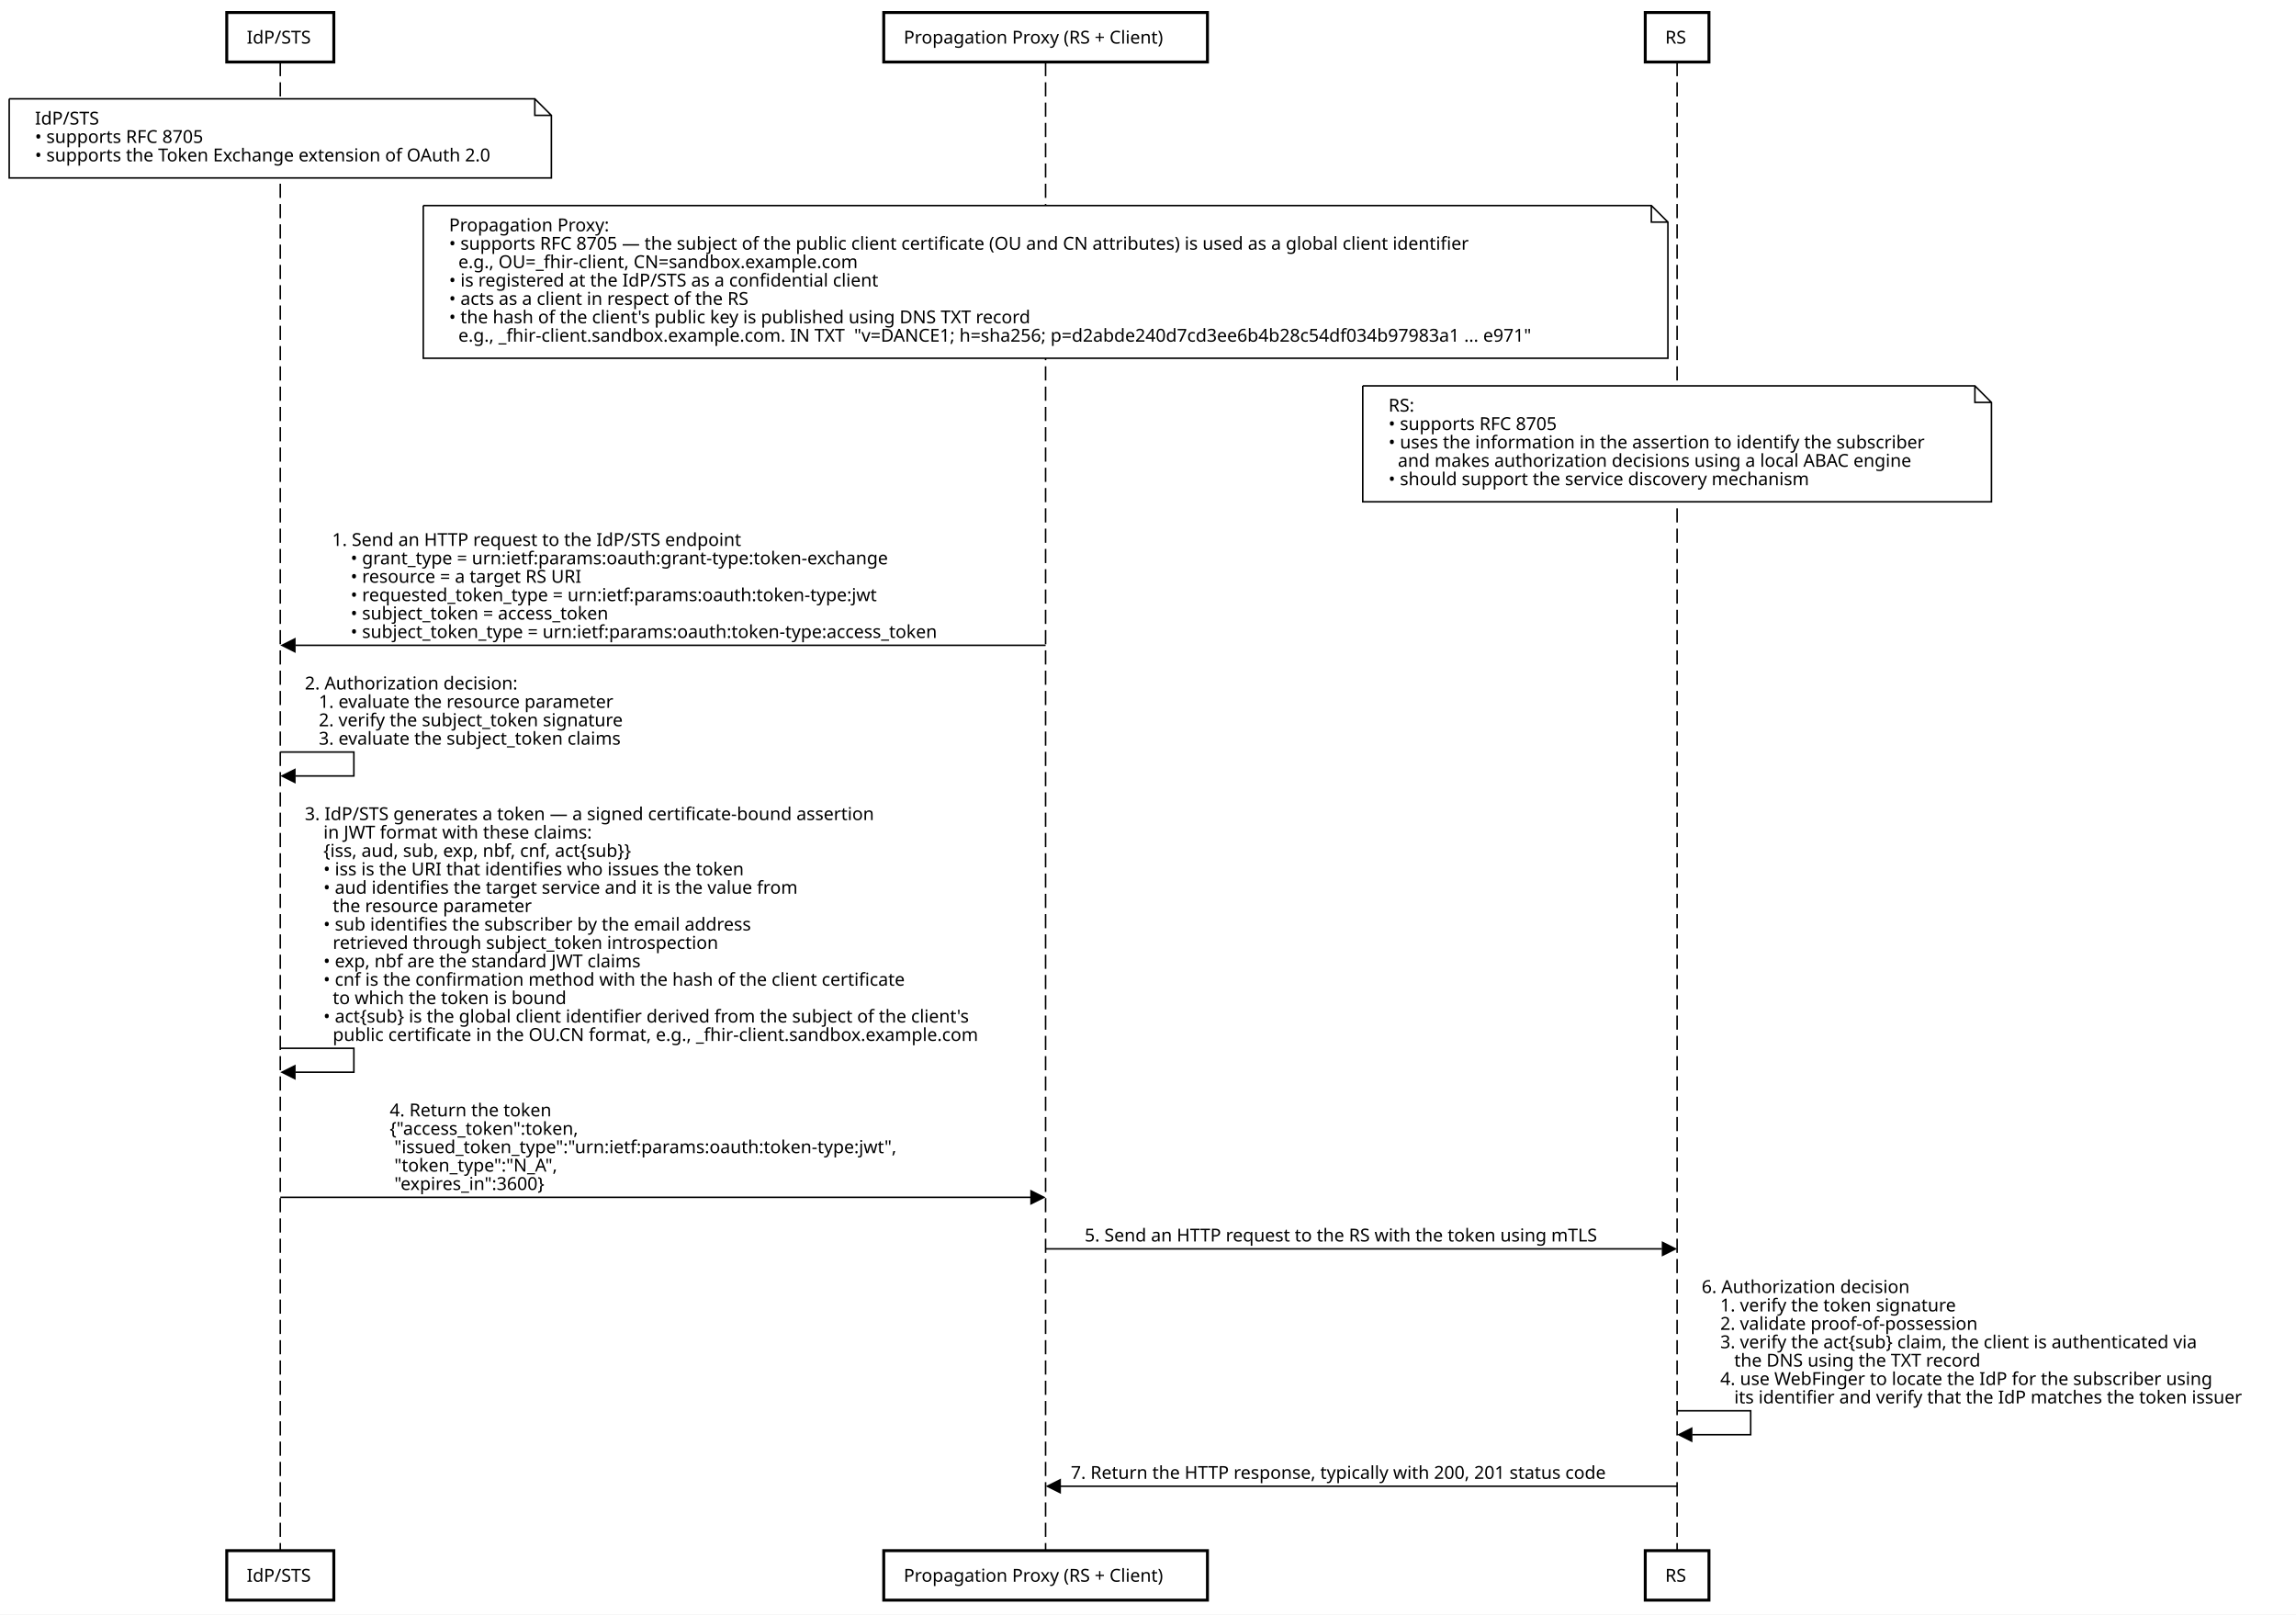
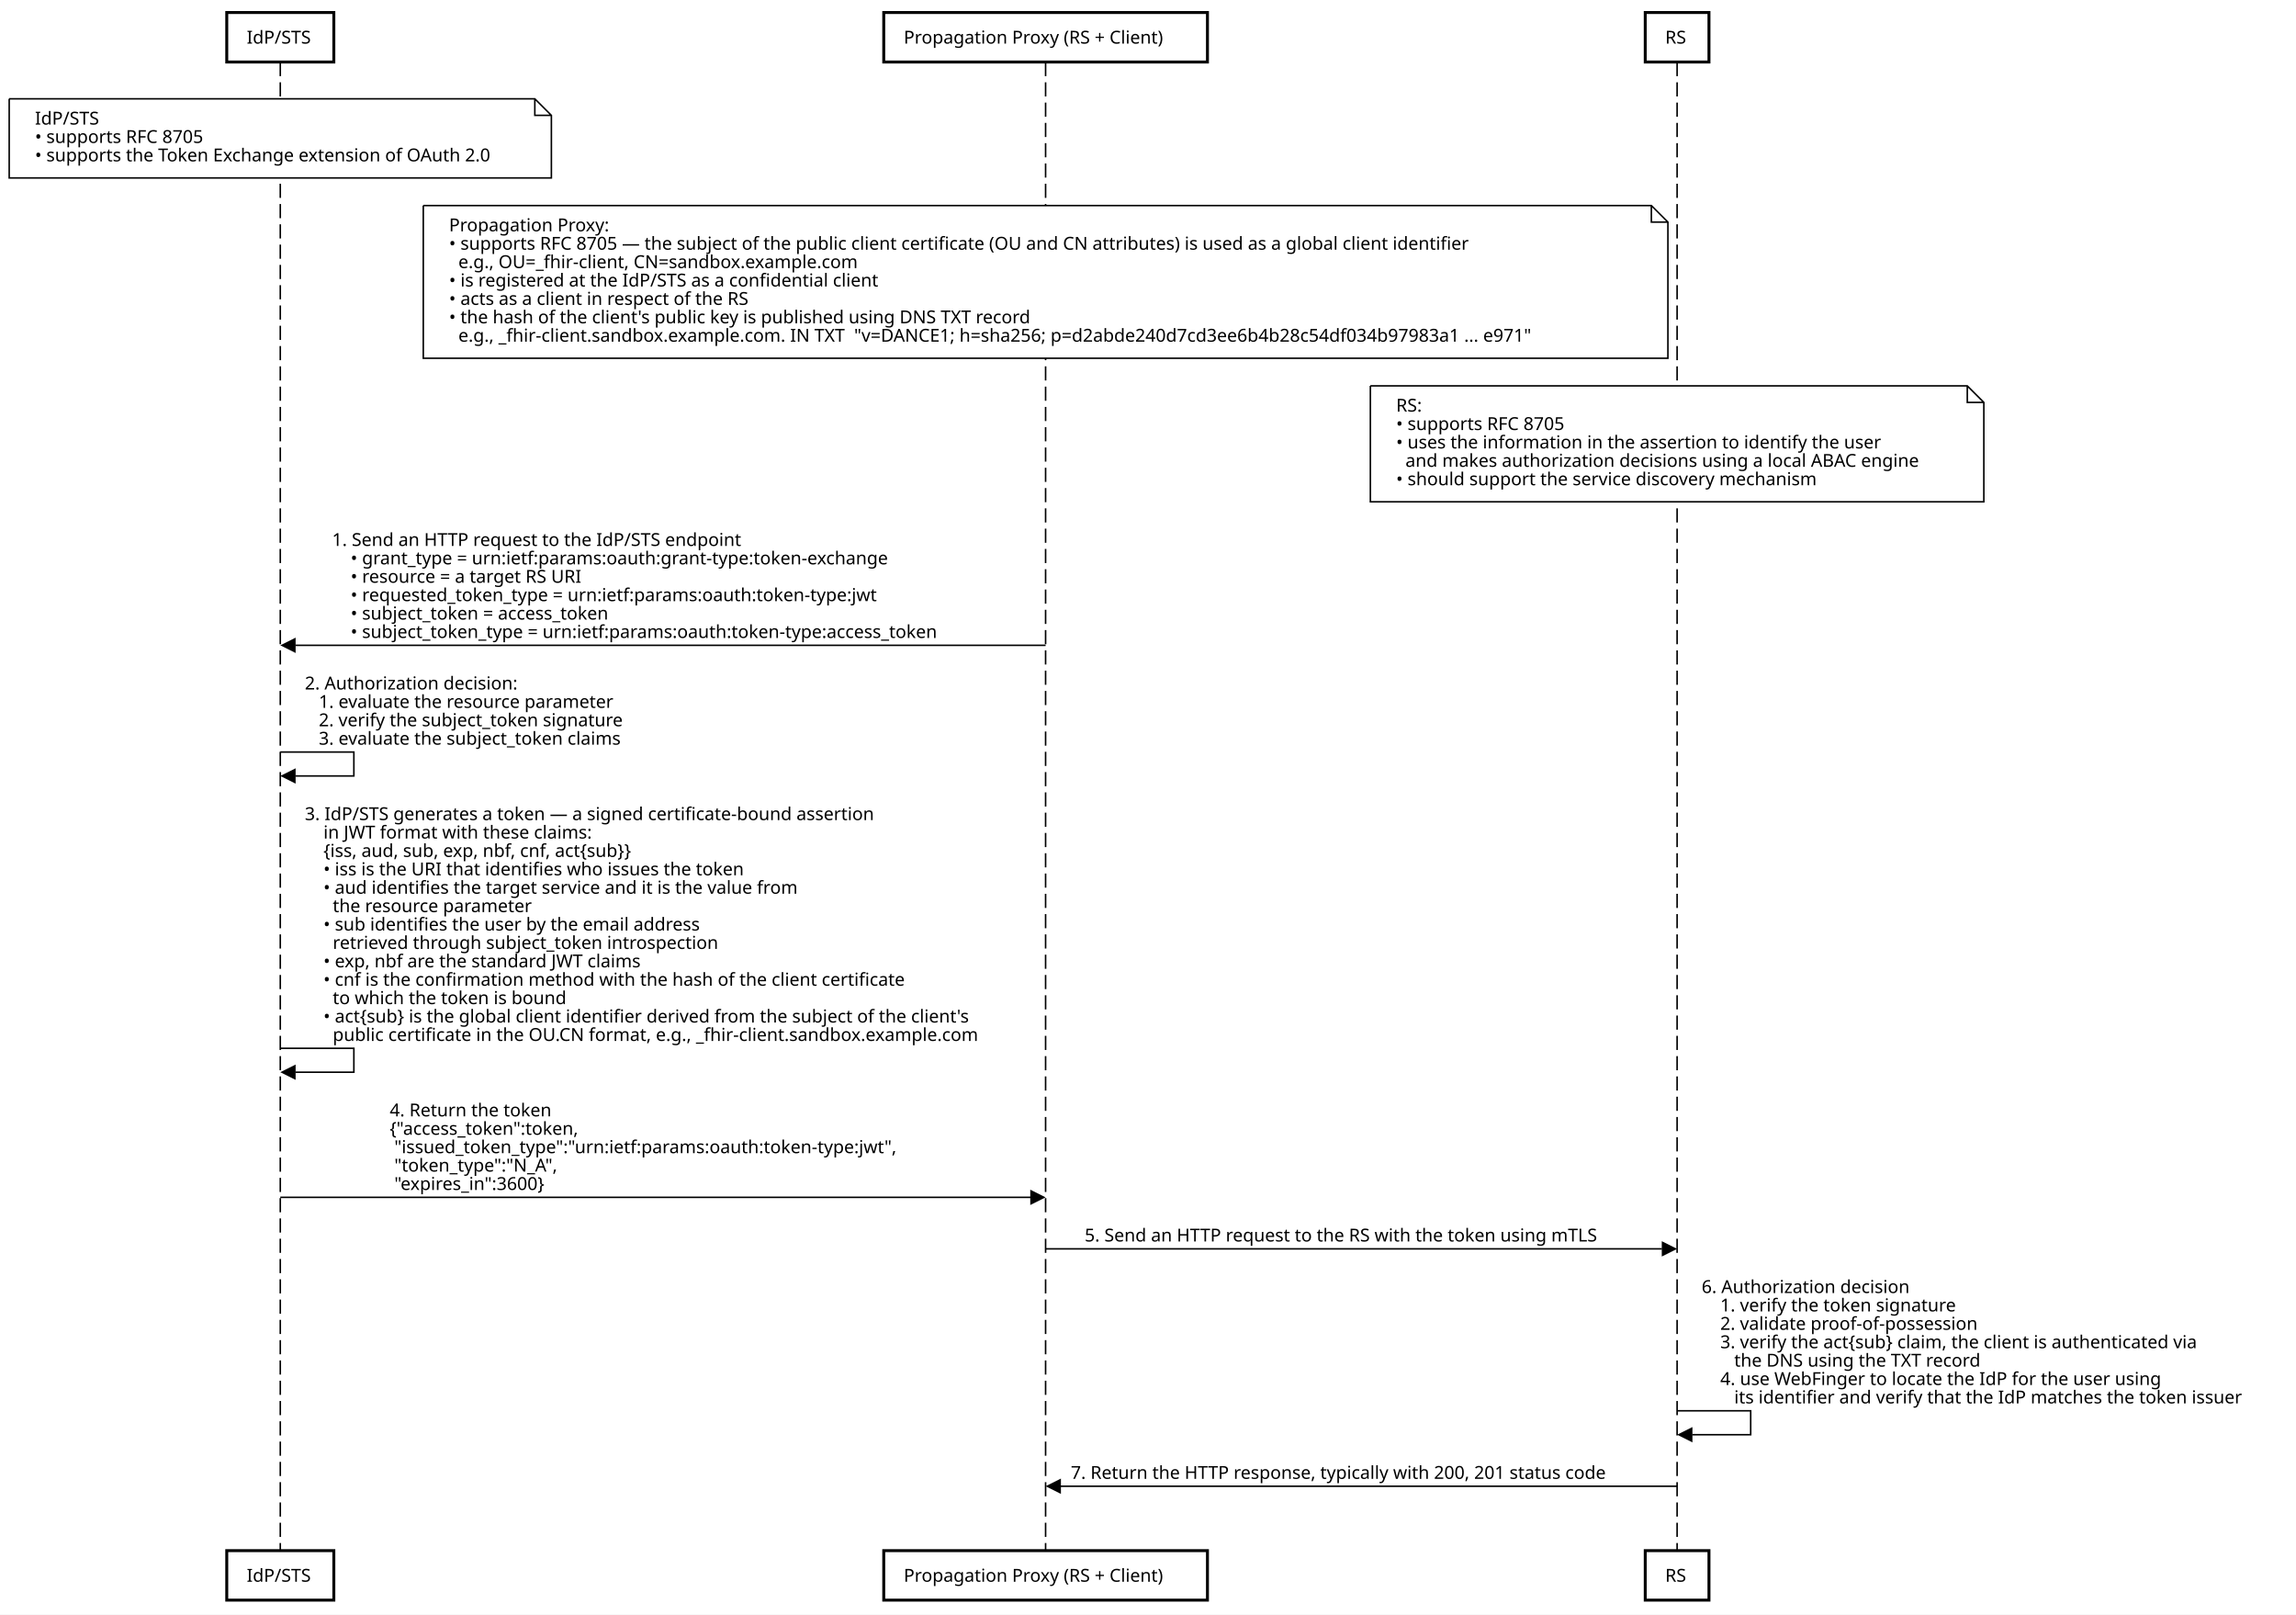
<svg xmlns="http://www.w3.org/2000/svg" version="1.1" width="1882" height="1323">
  <defs />
  <g>
    <g />
    <g />
    <g />
    <g />
    <g />
    <g />
    <g />
    <g />
    <g />
    <g />
    <g />
    <g />
    <g />
    <g />
    <g />
    <g />
    <g />
    <g />
    <g />
    <g />
    <g />
    <g />
    <g />
    <g />
    <g />
    <g />
    <g />
    <g />
    <g />
    <g />
    <g />
    <g />
    <g />
    <g />
    <g />
    <g />
    <g />
    <g />
    <g />
    <g />
    <g />
    <g />
    <g />
    <g />
    <g />
    <g />
    <g />
    <g />
    <g />
    <g />
    <g />
    <g />
    <g />
    <g />
    <g />
    <g>
      <rect fill="white" stroke="none" x="0" y="0" width="1882" height="1323" />
    </g>
    <g />
    <g>
      <path fill="none" stroke="black" paint-order="fill stroke markers" d=" M 229.749 50.815 L 229.749 1270.678" stroke-miterlimit="10" stroke-width="1.257" stroke-dasharray="11.599,5.026" />
      <path fill="none" stroke="black" paint-order="fill stroke markers" d=" M 857.06 50.815 L 857.06 1270.678" stroke-miterlimit="10" stroke-width="1.257" stroke-dasharray="11.599,5.026" />
      <path fill="none" stroke="black" paint-order="fill stroke markers" d=" M 1374.701 50.815 L 1374.701 1270.678" stroke-miterlimit="10" stroke-width="1.257" stroke-dasharray="11.599,5.026" />
    </g>
    <g>
      <path fill="none" stroke="none" />
      <g>
        <path fill="white" stroke="black" paint-order="fill stroke markers" d=" M 185.864 10.253 L 273.635 10.253 L 273.635 50.815 L 185.864 50.815 L 185.864 10.253 Z" stroke-miterlimit="10" stroke-width="2.413" stroke-dasharray="" />
      </g>
      <g>
        <text fill="black" stroke="none" font-family="sans-serif" font-size="11pt" font-style="normal" font-weight="normal" text-decoration="normal" x="202.224" y="35.736" text-anchor="start" dominant-baseline="alphabetic" xml:space="preserve">IdP/STS</text>
      </g>
      <path fill="none" stroke="none" />
      <g>
        <path fill="white" stroke="black" paint-order="fill stroke markers" d=" M 724.392 10.253 L 989.729 10.253 L 989.729 50.815 L 724.392 50.815 L 724.392 10.253 Z" stroke-miterlimit="10" stroke-width="2.413" stroke-dasharray="" />
      </g>
      <g>
        <text fill="black" stroke="none" font-family="sans-serif" font-size="11pt" font-style="normal" font-weight="normal" text-decoration="normal" x="740.752" y="35.736" text-anchor="start" dominant-baseline="alphabetic" xml:space="preserve">Propagation Proxy (RS + Client)</text>
      </g>
      <path fill="none" stroke="none" />
      <g>
        <path fill="white" stroke="black" paint-order="fill stroke markers" d=" M 1348.583 10.253 L 1400.82 10.253 L 1400.82 50.815 L 1348.583 50.815 L 1348.583 10.253 Z" stroke-miterlimit="10" stroke-width="2.413" stroke-dasharray="" />
      </g>
      <g>
        <text fill="black" stroke="none" font-family="sans-serif" font-size="11pt" font-style="normal" font-weight="normal" text-decoration="normal" x="1364.943" y="35.736" text-anchor="start" dominant-baseline="alphabetic" xml:space="preserve">RS</text>
      </g>
      <path fill="none" stroke="none" />
      <g>
        <path fill="white" stroke="black" paint-order="fill stroke markers" d=" M 185.864 1270.678 L 273.635 1270.678 L 273.635 1311.239 L 185.864 1311.239 L 185.864 1270.678 Z" stroke-miterlimit="10" stroke-width="2.413" stroke-dasharray="" />
      </g>
      <g>
        <text fill="black" stroke="none" font-family="sans-serif" font-size="11pt" font-style="normal" font-weight="normal" text-decoration="normal" x="202.224" y="1296.161" text-anchor="start" dominant-baseline="alphabetic" xml:space="preserve">IdP/STS</text>
      </g>
      <path fill="none" stroke="none" />
      <g>
        <path fill="white" stroke="black" paint-order="fill stroke markers" d=" M 724.392 1270.678 L 989.729 1270.678 L 989.729 1311.239 L 724.392 1311.239 L 724.392 1270.678 Z" stroke-miterlimit="10" stroke-width="2.413" stroke-dasharray="" />
      </g>
      <g>
        <text fill="black" stroke="none" font-family="sans-serif" font-size="11pt" font-style="normal" font-weight="normal" text-decoration="normal" x="740.752" y="1296.161" text-anchor="start" dominant-baseline="alphabetic" xml:space="preserve">Propagation Proxy (RS + Client)</text>
      </g>
      <path fill="none" stroke="none" />
      <g>
        <path fill="white" stroke="black" paint-order="fill stroke markers" d=" M 1348.583 1270.678 L 1400.82 1270.678 L 1400.82 1311.239 L 1348.583 1311.239 L 1348.583 1270.678 Z" stroke-miterlimit="10" stroke-width="2.413" stroke-dasharray="" />
      </g>
      <g>
        <text fill="black" stroke="none" font-family="sans-serif" font-size="11pt" font-style="normal" font-weight="normal" text-decoration="normal" x="1364.943" y="1296.161" text-anchor="start" dominant-baseline="alphabetic" xml:space="preserve">RS</text>
      </g>
    </g>
    <g>
      <path fill="white" stroke="black" paint-order="fill stroke markers" d=" M 7.539 80.972 L 438.389 80.972 L 451.96 94.543 L 451.96 145.811 L 7.539 145.811 L 7.539 80.972 M 438.389 80.972 L 438.389 94.543 L 451.96 94.543" stroke-miterlimit="10" stroke-width="1.257" stroke-dasharray="" />
      <g>
        <text fill="black" stroke="none" font-family="sans-serif" font-size="11pt" font-style="normal" font-weight="normal" text-decoration="normal" x="28.649" y="102.082" text-anchor="start" dominant-baseline="alphabetic" xml:space="preserve">IdP/STS</text>
        <text fill="black" stroke="none" font-family="sans-serif" font-size="11pt" font-style="normal" font-weight="normal" text-decoration="normal" x="28.649" y="117.161" text-anchor="start" dominant-baseline="alphabetic" xml:space="preserve">• supports RFC 8705</text>
        <text fill="black" stroke="none" font-family="sans-serif" font-size="11pt" font-style="normal" font-weight="normal" text-decoration="normal" x="28.649" y="132.24" text-anchor="start" dominant-baseline="alphabetic" xml:space="preserve">• supports the Token Exchange extension of OAuth 2.0</text>
      </g>
      <path fill="white" stroke="black" paint-order="fill stroke markers" d=" M 346.959 168.429 L 1353.591 168.429 L 1367.162 181.999 L 1367.162 293.581 L 346.959 293.581 L 346.959 168.429 M 1353.591 168.429 L 1353.591 181.999 L 1367.162 181.999" stroke-miterlimit="10" stroke-width="1.257" stroke-dasharray="" />
      <g>
        <text fill="black" stroke="none" font-family="sans-serif" font-size="11pt" font-style="normal" font-weight="normal" text-decoration="normal" x="368.069" y="189.539" text-anchor="start" dominant-baseline="alphabetic" xml:space="preserve">Propagation Proxy:</text>
        <text fill="black" stroke="none" font-family="sans-serif" font-size="11pt" font-style="normal" font-weight="normal" text-decoration="normal" x="368.069" y="204.617" text-anchor="start" dominant-baseline="alphabetic" xml:space="preserve">• supports RFC 8705 — the subject of the public client certificate (OU and CN attributes) is used as a global client identifier</text>
        <text fill="black" stroke="none" font-family="sans-serif" font-size="11pt" font-style="normal" font-weight="normal" text-decoration="normal" x="368.069" y="219.696" text-anchor="start" dominant-baseline="alphabetic" xml:space="preserve">  e.g., OU=_fhir-client, CN=sandbox.example.com</text>
        <text fill="black" stroke="none" font-family="sans-serif" font-size="11pt" font-style="normal" font-weight="normal" text-decoration="normal" x="368.069" y="234.775" text-anchor="start" dominant-baseline="alphabetic" xml:space="preserve">• is registered at the IdP/STS as a confidential client</text>
        <text fill="black" stroke="none" font-family="sans-serif" font-size="11pt" font-style="normal" font-weight="normal" text-decoration="normal" x="368.069" y="249.853" text-anchor="start" dominant-baseline="alphabetic" xml:space="preserve">• acts as a client in respect of the RS</text>
        <text fill="black" stroke="none" font-family="sans-serif" font-size="11pt" font-style="normal" font-weight="normal" text-decoration="normal" x="368.069" y="264.932" text-anchor="start" dominant-baseline="alphabetic" xml:space="preserve">• the hash of the client's public key is published using DNS TXT record</text>
        <text fill="black" stroke="none" font-family="sans-serif" font-size="11pt" font-style="normal" font-weight="normal" text-decoration="normal" x="368.069" y="280.011" text-anchor="start" dominant-baseline="alphabetic" xml:space="preserve">  e.g., _fhir-client.sandbox.example.com. IN TXT  "v=DANCE1; h=sha256; p=d2abde240d7cd3ee6b4b28c54df034b97983a1 ... e971"</text>
      </g>
-       <path fill="white" stroke="black" paint-order="fill stroke markers" d=" M 1117.033 316.199 L 1618.799 316.199 L 1632.37 329.77 L 1632.37 411.195 L 1117.033 411.195 L 1117.033 316.199 M 1618.799 316.199 L 1618.799 329.77 L 1632.37 329.77" stroke-miterlimit="10" stroke-width="1.257" stroke-dasharray="" />
-       <g>
-         <text fill="black" stroke="none" font-family="sans-serif" font-size="11pt" font-style="normal" font-weight="normal" text-decoration="normal" x="1138.143" y="337.309" text-anchor="start" dominant-baseline="alphabetic" xml:space="preserve">RS:</text>
-         <text fill="black" stroke="none" font-family="sans-serif" font-size="11pt" font-style="normal" font-weight="normal" text-decoration="normal" x="1138.143" y="352.388" text-anchor="start" dominant-baseline="alphabetic" xml:space="preserve">• supports RFC 8705</text>
-         <text fill="black" stroke="none" font-family="sans-serif" font-size="11pt" font-style="normal" font-weight="normal" text-decoration="normal" x="1138.143" y="367.467" text-anchor="start" dominant-baseline="alphabetic" xml:space="preserve">• uses the information in the assertion to identify the subscriber</text>
-         <text fill="black" stroke="none" font-family="sans-serif" font-size="11pt" font-style="normal" font-weight="normal" text-decoration="normal" x="1138.143" y="382.545" text-anchor="start" dominant-baseline="alphabetic" xml:space="preserve">  and makes authorization decisions using a local ABAC engine</text>
-         <text fill="black" stroke="none" font-family="sans-serif" font-size="11pt" font-style="normal" font-weight="normal" text-decoration="normal" x="1138.143" y="397.624" text-anchor="start" dominant-baseline="alphabetic" xml:space="preserve">• should support the service discovery mechanism</text>
+       <path fill="white" stroke="black" paint-order="fill stroke markers" d=" M 1123.275 316.199 L 1612.557 316.199 L 1626.128 329.77 L 1626.128 411.195 L 1123.275 411.195 L 1123.275 316.199 M 1612.557 316.199 L 1612.557 329.77 L 1626.128 329.77" stroke-miterlimit="10" stroke-width="1.257" stroke-dasharray="" />
+       <g>
+         <text fill="black" stroke="none" font-family="sans-serif" font-size="11pt" font-style="normal" font-weight="normal" text-decoration="normal" x="1144.385" y="337.309" text-anchor="start" dominant-baseline="alphabetic" xml:space="preserve">RS:</text>
+         <text fill="black" stroke="none" font-family="sans-serif" font-size="11pt" font-style="normal" font-weight="normal" text-decoration="normal" x="1144.385" y="352.388" text-anchor="start" dominant-baseline="alphabetic" xml:space="preserve">• supports RFC 8705</text>
+         <text fill="black" stroke="none" font-family="sans-serif" font-size="11pt" font-style="normal" font-weight="normal" text-decoration="normal" x="1144.385" y="367.467" text-anchor="start" dominant-baseline="alphabetic" xml:space="preserve">• uses the information in the assertion to identify the user</text>
+         <text fill="black" stroke="none" font-family="sans-serif" font-size="11pt" font-style="normal" font-weight="normal" text-decoration="normal" x="1144.385" y="382.545" text-anchor="start" dominant-baseline="alphabetic" xml:space="preserve">  and makes authorization decisions using a local ABAC engine</text>
+         <text fill="black" stroke="none" font-family="sans-serif" font-size="11pt" font-style="normal" font-weight="normal" text-decoration="normal" x="1144.385" y="397.624" text-anchor="start" dominant-baseline="alphabetic" xml:space="preserve">• should support the service discovery mechanism</text>
      </g>
      <g>
        <g>
          <rect fill="white" stroke="none" x="269.918" y="433.813" width="363.407" height="19.602" />
        </g>
        <g>
          <rect fill="white" stroke="none" x="269.918" y="448.891" width="502.84" height="19.602" />
        </g>
        <g>
          <rect fill="white" stroke="none" x="269.918" y="463.97" width="234.007" height="19.602" />
        </g>
        <g>
          <rect fill="white" stroke="none" x="269.918" y="479.049" width="491.94" height="19.602" />
        </g>
        <g>
          <rect fill="white" stroke="none" x="269.918" y="494.127" width="257.524" height="19.602" />
        </g>
        <g>
          <rect fill="white" stroke="none" x="269.918" y="509.206" width="546.974" height="19.602" />
        </g>
        <text fill="black" stroke="none" font-family="sans-serif" font-size="11pt" font-style="normal" font-weight="normal" text-decoration="normal" x="272.18" y="447.384" text-anchor="start" dominant-baseline="alphabetic" xml:space="preserve">1. Send an HTTP request to the IdP/STS endpoint</text>
        <text fill="black" stroke="none" font-family="sans-serif" font-size="11pt" font-style="normal" font-weight="normal" text-decoration="normal" x="272.18" y="462.462" text-anchor="start" dominant-baseline="alphabetic" xml:space="preserve">    • grant_type = urn:ietf:params:oauth:grant-type:token-exchange</text>
        <text fill="black" stroke="none" font-family="sans-serif" font-size="11pt" font-style="normal" font-weight="normal" text-decoration="normal" x="272.18" y="477.541" text-anchor="start" dominant-baseline="alphabetic" xml:space="preserve">    • resource = a target RS URI</text>
        <text fill="black" stroke="none" font-family="sans-serif" font-size="11pt" font-style="normal" font-weight="normal" text-decoration="normal" x="272.18" y="492.619" text-anchor="start" dominant-baseline="alphabetic" xml:space="preserve">    • requested_token_type = urn:ietf:params:oauth:token-type:jwt</text>
        <text fill="black" stroke="none" font-family="sans-serif" font-size="11pt" font-style="normal" font-weight="normal" text-decoration="normal" x="272.18" y="507.698" text-anchor="start" dominant-baseline="alphabetic" xml:space="preserve">    • subject_token = access_token</text>
        <text fill="black" stroke="none" font-family="sans-serif" font-size="11pt" font-style="normal" font-weight="normal" text-decoration="normal" x="272.18" y="522.777" text-anchor="start" dominant-baseline="alphabetic" xml:space="preserve">    • subject_token_type = urn:ietf:params:oauth:token-type:access_token</text>
      </g>
      <g>
        <path fill="none" stroke="black" paint-order="fill stroke markers" d=" M 857.06 528.808 L 242.164 528.808" stroke-miterlimit="10" stroke-width="1.257" stroke-dasharray="" />
        <g transform="translate(229.7494,528.8082) translate(-229.7494,-528.8082)">
          <path fill="black" stroke="none" paint-order="stroke fill markers" d=" M 242.315 522.525 L 229.749 528.808 L 242.315 535.091 Z" />
        </g>
      </g>
      <g>
        <g>
          <rect fill="white" stroke="none" x="247.593" y="551.426" width="191.607" height="19.602" />
        </g>
        <g>
          <rect fill="white" stroke="none" x="247.593" y="566.505" width="280.09" height="19.602" />
        </g>
        <g>
          <rect fill="white" stroke="none" x="247.593" y="581.583" width="287.39" height="19.602" />
        </g>
        <g>
          <rect fill="white" stroke="none" x="247.593" y="596.662" width="287.857" height="19.602" />
        </g>
        <text fill="black" stroke="none" font-family="sans-serif" font-size="11pt" font-style="normal" font-weight="normal" text-decoration="normal" x="249.854" y="564.997" text-anchor="start" dominant-baseline="alphabetic" xml:space="preserve">2. Authorization decision:</text>
        <text fill="black" stroke="none" font-family="sans-serif" font-size="11pt" font-style="normal" font-weight="normal" text-decoration="normal" x="249.854" y="580.076" text-anchor="start" dominant-baseline="alphabetic" xml:space="preserve">   1. evaluate the resource parameter</text>
        <text fill="black" stroke="none" font-family="sans-serif" font-size="11pt" font-style="normal" font-weight="normal" text-decoration="normal" x="249.854" y="595.154" text-anchor="start" dominant-baseline="alphabetic" xml:space="preserve">   2. verify the subject_token signature</text>
        <text fill="black" stroke="none" font-family="sans-serif" font-size="11pt" font-style="normal" font-weight="normal" text-decoration="normal" x="249.854" y="610.233" text-anchor="start" dominant-baseline="alphabetic" xml:space="preserve">   3. evaluate the subject_token claims</text>
      </g>
      <g>
        <path fill="none" stroke="black" paint-order="fill stroke markers" d=" M 229.749 616.264 L 290.064 616.264 L 290.064 635.867 L 242.164 635.867" stroke-miterlimit="10" stroke-width="1.257" stroke-dasharray="" />
        <g transform="translate(229.7494,635.8666) translate(-229.7494,-635.8666)">
          <path fill="black" stroke="none" paint-order="stroke fill markers" d=" M 242.315 629.584 L 229.749 635.867 L 242.315 642.149 Z" />
        </g>
      </g>
      <g>
        <g>
          <rect fill="white" stroke="none" x="247.593" y="658.485" width="505.09" height="19.602" />
        </g>
        <g>
          <rect fill="white" stroke="none" x="247.593" y="673.563" width="260.674" height="19.602" />
        </g>
        <g>
          <rect fill="white" stroke="none" x="247.593" y="688.642" width="311.924" height="19.602" />
        </g>
        <g>
          <rect fill="white" stroke="none" x="247.593" y="703.721" width="397.007" height="19.602" />
        </g>
        <g>
          <rect fill="white" stroke="none" x="247.593" y="718.799" width="447.024" height="19.602" />
        </g>
        <g>
          <rect fill="white" stroke="none" x="247.593" y="733.878" width="206.907" height="19.602" />
        </g>
        <g>
-           <rect fill="white" stroke="none" x="247.593" y="748.957" width="403.724" height="19.602" />
+           <rect fill="white" stroke="none" x="247.593" y="748.957" width="359.257" height="19.602" />
        </g>
        <g>
          <rect fill="white" stroke="none" x="247.593" y="764.035" width="368.457" height="19.602" />
        </g>
        <g>
          <rect fill="white" stroke="none" x="247.593" y="779.114" width="307.574" height="19.602" />
        </g>
        <g>
          <rect fill="white" stroke="none" x="247.593" y="794.192" width="538.657" height="19.602" />
        </g>
        <g>
          <rect fill="white" stroke="none" x="247.593" y="809.271" width="236.407" height="19.602" />
        </g>
        <g>
          <rect fill="white" stroke="none" x="247.593" y="824.35" width="604.19" height="19.602" />
        </g>
        <g>
          <rect fill="white" stroke="none" x="247.593" y="839.428" width="601.907" height="19.602" />
        </g>
        <text fill="black" stroke="none" font-family="sans-serif" font-size="11pt" font-style="normal" font-weight="normal" text-decoration="normal" x="249.854" y="672.055" text-anchor="start" dominant-baseline="alphabetic" xml:space="preserve">3. IdP/STS generates a token — a signed certificate-bound assertion</text>
        <text fill="black" stroke="none" font-family="sans-serif" font-size="11pt" font-style="normal" font-weight="normal" text-decoration="normal" x="249.854" y="687.134" text-anchor="start" dominant-baseline="alphabetic" xml:space="preserve">    in JWT format with these claims:</text>
        <text fill="black" stroke="none" font-family="sans-serif" font-size="11pt" font-style="normal" font-weight="normal" text-decoration="normal" x="249.854" y="702.213" text-anchor="start" dominant-baseline="alphabetic" xml:space="preserve">    {iss, aud, sub, exp, nbf, cnf, act{sub}}</text>
        <text fill="black" stroke="none" font-family="sans-serif" font-size="11pt" font-style="normal" font-weight="normal" text-decoration="normal" x="249.854" y="717.291" text-anchor="start" dominant-baseline="alphabetic" xml:space="preserve">    • iss is the URI that identifies who issues the token</text>
        <text fill="black" stroke="none" font-family="sans-serif" font-size="11pt" font-style="normal" font-weight="normal" text-decoration="normal" x="249.854" y="732.37" text-anchor="start" dominant-baseline="alphabetic" xml:space="preserve">    • aud identifies the target service and it is the value from</text>
        <text fill="black" stroke="none" font-family="sans-serif" font-size="11pt" font-style="normal" font-weight="normal" text-decoration="normal" x="249.854" y="747.449" text-anchor="start" dominant-baseline="alphabetic" xml:space="preserve">      the resource parameter</text>
-         <text fill="black" stroke="none" font-family="sans-serif" font-size="11pt" font-style="normal" font-weight="normal" text-decoration="normal" x="249.854" y="762.527" text-anchor="start" dominant-baseline="alphabetic" xml:space="preserve">    • sub identifies the subscriber by the email address</text>
+         <text fill="black" stroke="none" font-family="sans-serif" font-size="11pt" font-style="normal" font-weight="normal" text-decoration="normal" x="249.854" y="762.527" text-anchor="start" dominant-baseline="alphabetic" xml:space="preserve">    • sub identifies the user by the email address</text>
        <text fill="black" stroke="none" font-family="sans-serif" font-size="11pt" font-style="normal" font-weight="normal" text-decoration="normal" x="249.854" y="777.606" text-anchor="start" dominant-baseline="alphabetic" xml:space="preserve">      retrieved through subject_token introspection</text>
        <text fill="black" stroke="none" font-family="sans-serif" font-size="11pt" font-style="normal" font-weight="normal" text-decoration="normal" x="249.854" y="792.685" text-anchor="start" dominant-baseline="alphabetic" xml:space="preserve">    • exp, nbf are the standard JWT claims</text>
        <text fill="black" stroke="none" font-family="sans-serif" font-size="11pt" font-style="normal" font-weight="normal" text-decoration="normal" x="249.854" y="807.763" text-anchor="start" dominant-baseline="alphabetic" xml:space="preserve">    • cnf is the confirmation method with the hash of the client certificate</text>
        <text fill="black" stroke="none" font-family="sans-serif" font-size="11pt" font-style="normal" font-weight="normal" text-decoration="normal" x="249.854" y="822.842" text-anchor="start" dominant-baseline="alphabetic" xml:space="preserve">      to which the token is bound</text>
        <text fill="black" stroke="none" font-family="sans-serif" font-size="11pt" font-style="normal" font-weight="normal" text-decoration="normal" x="249.854" y="837.921" text-anchor="start" dominant-baseline="alphabetic" xml:space="preserve">    • act{sub} is the global client identifier derived from the subject of the client's</text>
        <text fill="black" stroke="none" font-family="sans-serif" font-size="11pt" font-style="normal" font-weight="normal" text-decoration="normal" x="249.854" y="852.999" text-anchor="start" dominant-baseline="alphabetic" xml:space="preserve">      public certificate in the OU.CN format, e.g., _fhir-client.sandbox.example.com</text>
      </g>
      <g>
        <path fill="none" stroke="black" paint-order="fill stroke markers" d=" M 229.749 859.031 L 290.064 859.031 L 290.064 878.633 L 242.164 878.633" stroke-miterlimit="10" stroke-width="1.257" stroke-dasharray="" />
        <g transform="translate(229.7494,878.6329) translate(-229.7494,-878.6329)">
          <path fill="black" stroke="none" paint-order="stroke fill markers" d=" M 242.315 872.35 L 229.749 878.633 L 242.315 884.916 Z" />
        </g>
      </g>
      <g>
        <g>
          <rect fill="white" stroke="none" x="317.16" y="901.251" width="146.324" height="19.602" />
        </g>
        <g>
          <rect fill="white" stroke="none" x="317.16" y="916.33" width="175.824" height="19.602" />
        </g>
        <g>
          <rect fill="white" stroke="none" x="317.16" y="931.408" width="452.49" height="19.602" />
        </g>
        <g>
          <rect fill="white" stroke="none" x="317.16" y="946.487" width="155.307" height="19.602" />
        </g>
        <g>
          <rect fill="white" stroke="none" x="317.16" y="961.565" width="148.274" height="19.602" />
        </g>
        <text fill="black" stroke="none" font-family="sans-serif" font-size="11pt" font-style="normal" font-weight="normal" text-decoration="normal" x="319.422" y="914.822" text-anchor="start" dominant-baseline="alphabetic" xml:space="preserve">4. Return the token</text>
        <text fill="black" stroke="none" font-family="sans-serif" font-size="11pt" font-style="normal" font-weight="normal" text-decoration="normal" x="319.422" y="929.9" text-anchor="start" dominant-baseline="alphabetic" xml:space="preserve">{"access_token":token,</text>
        <text fill="black" stroke="none" font-family="sans-serif" font-size="11pt" font-style="normal" font-weight="normal" text-decoration="normal" x="319.422" y="944.979" text-anchor="start" dominant-baseline="alphabetic" xml:space="preserve"> "issued_token_type":"urn:ietf:params:oauth:token-type:jwt",</text>
        <text fill="black" stroke="none" font-family="sans-serif" font-size="11pt" font-style="normal" font-weight="normal" text-decoration="normal" x="319.422" y="960.058" text-anchor="start" dominant-baseline="alphabetic" xml:space="preserve"> "token_type":"N_A",</text>
        <text fill="black" stroke="none" font-family="sans-serif" font-size="11pt" font-style="normal" font-weight="normal" text-decoration="normal" x="319.422" y="975.136" text-anchor="start" dominant-baseline="alphabetic" xml:space="preserve"> "expires_in":3600}</text>
      </g>
      <g>
        <path fill="none" stroke="black" paint-order="fill stroke markers" d=" M 229.749 981.168 L 844.646 981.168" stroke-miterlimit="10" stroke-width="1.257" stroke-dasharray="" />
        <g transform="translate(857.0603,981.1677) translate(-857.0603,-981.1677)">
          <path fill="black" stroke="none" paint-order="stroke fill markers" d=" M 844.495 974.885 L 857.06 981.168 L 844.495 987.45 Z" />
        </g>
      </g>
      <g>
        <g>
          <rect fill="white" stroke="none" x="886.827" y="1003.786" width="458.107" height="19.602" />
        </g>
        <text fill="black" stroke="none" font-family="sans-serif" font-size="11pt" font-style="normal" font-weight="normal" text-decoration="normal" x="889.089" y="1017.356" text-anchor="start" dominant-baseline="alphabetic" xml:space="preserve">5. Send an HTTP request to the RS with the token using mTLS</text>
      </g>
      <g>
        <path fill="none" stroke="black" paint-order="fill stroke markers" d=" M 857.06 1023.388 L 1362.287 1023.388" stroke-miterlimit="10" stroke-width="1.257" stroke-dasharray="" />
        <g transform="translate(1374.701,1023.388) translate(-1374.701,-1023.388)">
          <path fill="black" stroke="none" paint-order="stroke fill markers" d=" M 1362.136 1017.105 L 1374.701 1023.388 L 1362.136 1029.671 Z" />
        </g>
      </g>
      <g>
        <g>
          <rect fill="white" stroke="none" x="1392.544" y="1046.006" width="186.657" height="19.602" />
        </g>
        <g>
          <rect fill="white" stroke="none" x="1392.544" y="1061.085" width="231.524" height="19.602" />
        </g>
        <g>
          <rect fill="white" stroke="none" x="1392.544" y="1076.163" width="247.324" height="19.602" />
        </g>
        <g>
          <rect fill="white" stroke="none" x="1392.544" y="1091.242" width="457.14" height="19.602" />
        </g>
        <g>
          <rect fill="white" stroke="none" x="1392.544" y="1106.32" width="254.557" height="19.602" />
        </g>
        <g>
-           <rect fill="white" stroke="none" x="1392.544" y="1121.399" width="453.59" height="19.602" />
+           <rect fill="white" stroke="none" x="1392.544" y="1121.399" width="409.124" height="19.602" />
        </g>
        <g>
          <rect fill="white" stroke="none" x="1392.544" y="1136.478" width="484.54" height="19.602" />
        </g>
        <text fill="black" stroke="none" font-family="sans-serif" font-size="11pt" font-style="normal" font-weight="normal" text-decoration="normal" x="1394.806" y="1059.577" text-anchor="start" dominant-baseline="alphabetic" xml:space="preserve">6. Authorization decision</text>
        <text fill="black" stroke="none" font-family="sans-serif" font-size="11pt" font-style="normal" font-weight="normal" text-decoration="normal" x="1394.806" y="1074.655" text-anchor="start" dominant-baseline="alphabetic" xml:space="preserve">    1. verify the token signature</text>
        <text fill="black" stroke="none" font-family="sans-serif" font-size="11pt" font-style="normal" font-weight="normal" text-decoration="normal" x="1394.806" y="1089.734" text-anchor="start" dominant-baseline="alphabetic" xml:space="preserve">    2. validate proof-of-possession</text>
        <text fill="black" stroke="none" font-family="sans-serif" font-size="11pt" font-style="normal" font-weight="normal" text-decoration="normal" x="1394.806" y="1104.813" text-anchor="start" dominant-baseline="alphabetic" xml:space="preserve">    3. verify the act{sub} claim, the client is authenticated via</text>
        <text fill="black" stroke="none" font-family="sans-serif" font-size="11pt" font-style="normal" font-weight="normal" text-decoration="normal" x="1394.806" y="1119.891" text-anchor="start" dominant-baseline="alphabetic" xml:space="preserve">       the DNS using the TXT record</text>
-         <text fill="black" stroke="none" font-family="sans-serif" font-size="11pt" font-style="normal" font-weight="normal" text-decoration="normal" x="1394.806" y="1134.97" text-anchor="start" dominant-baseline="alphabetic" xml:space="preserve">    4. use WebFinger to locate the IdP for the subscriber using</text>
+         <text fill="black" stroke="none" font-family="sans-serif" font-size="11pt" font-style="normal" font-weight="normal" text-decoration="normal" x="1394.806" y="1134.97" text-anchor="start" dominant-baseline="alphabetic" xml:space="preserve">    4. use WebFinger to locate the IdP for the user using</text>
        <text fill="black" stroke="none" font-family="sans-serif" font-size="11pt" font-style="normal" font-weight="normal" text-decoration="normal" x="1394.806" y="1150.049" text-anchor="start" dominant-baseline="alphabetic" xml:space="preserve">       its identifier and verify that the IdP matches the token issuer</text>
      </g>
      <g>
        <path fill="none" stroke="black" paint-order="fill stroke markers" d=" M 1374.701 1156.08 L 1435.016 1156.08 L 1435.016 1175.682 L 1387.116 1175.682" stroke-miterlimit="10" stroke-width="1.257" stroke-dasharray="" />
        <g transform="translate(1374.701,1175.682) translate(-1374.701,-1175.682)">
          <path fill="black" stroke="none" paint-order="stroke fill markers" d=" M 1387.267 1169.4 L 1374.701 1175.682 L 1387.267 1181.965 Z" />
        </g>
      </g>
      <g>
        <g>
          <rect fill="white" stroke="none" x="875.444" y="1198.3" width="480.874" height="19.602" />
        </g>
        <text fill="black" stroke="none" font-family="sans-serif" font-size="11pt" font-style="normal" font-weight="normal" text-decoration="normal" x="877.706" y="1211.871" text-anchor="start" dominant-baseline="alphabetic" xml:space="preserve">7. Return the HTTP response, typically with 200, 201 status code</text>
      </g>
      <g>
        <path fill="none" stroke="black" paint-order="fill stroke markers" d=" M 1374.701 1217.902 L 869.475 1217.902" stroke-miterlimit="10" stroke-width="1.257" stroke-dasharray="" />
        <g transform="translate(857.0603,1217.902) translate(-857.0603,-1217.902)">
          <path fill="black" stroke="none" paint-order="stroke fill markers" d=" M 869.626 1211.62 L 857.06 1217.902 L 869.626 1224.185 Z" />
        </g>
      </g>
    </g>
  </g>
</svg>
